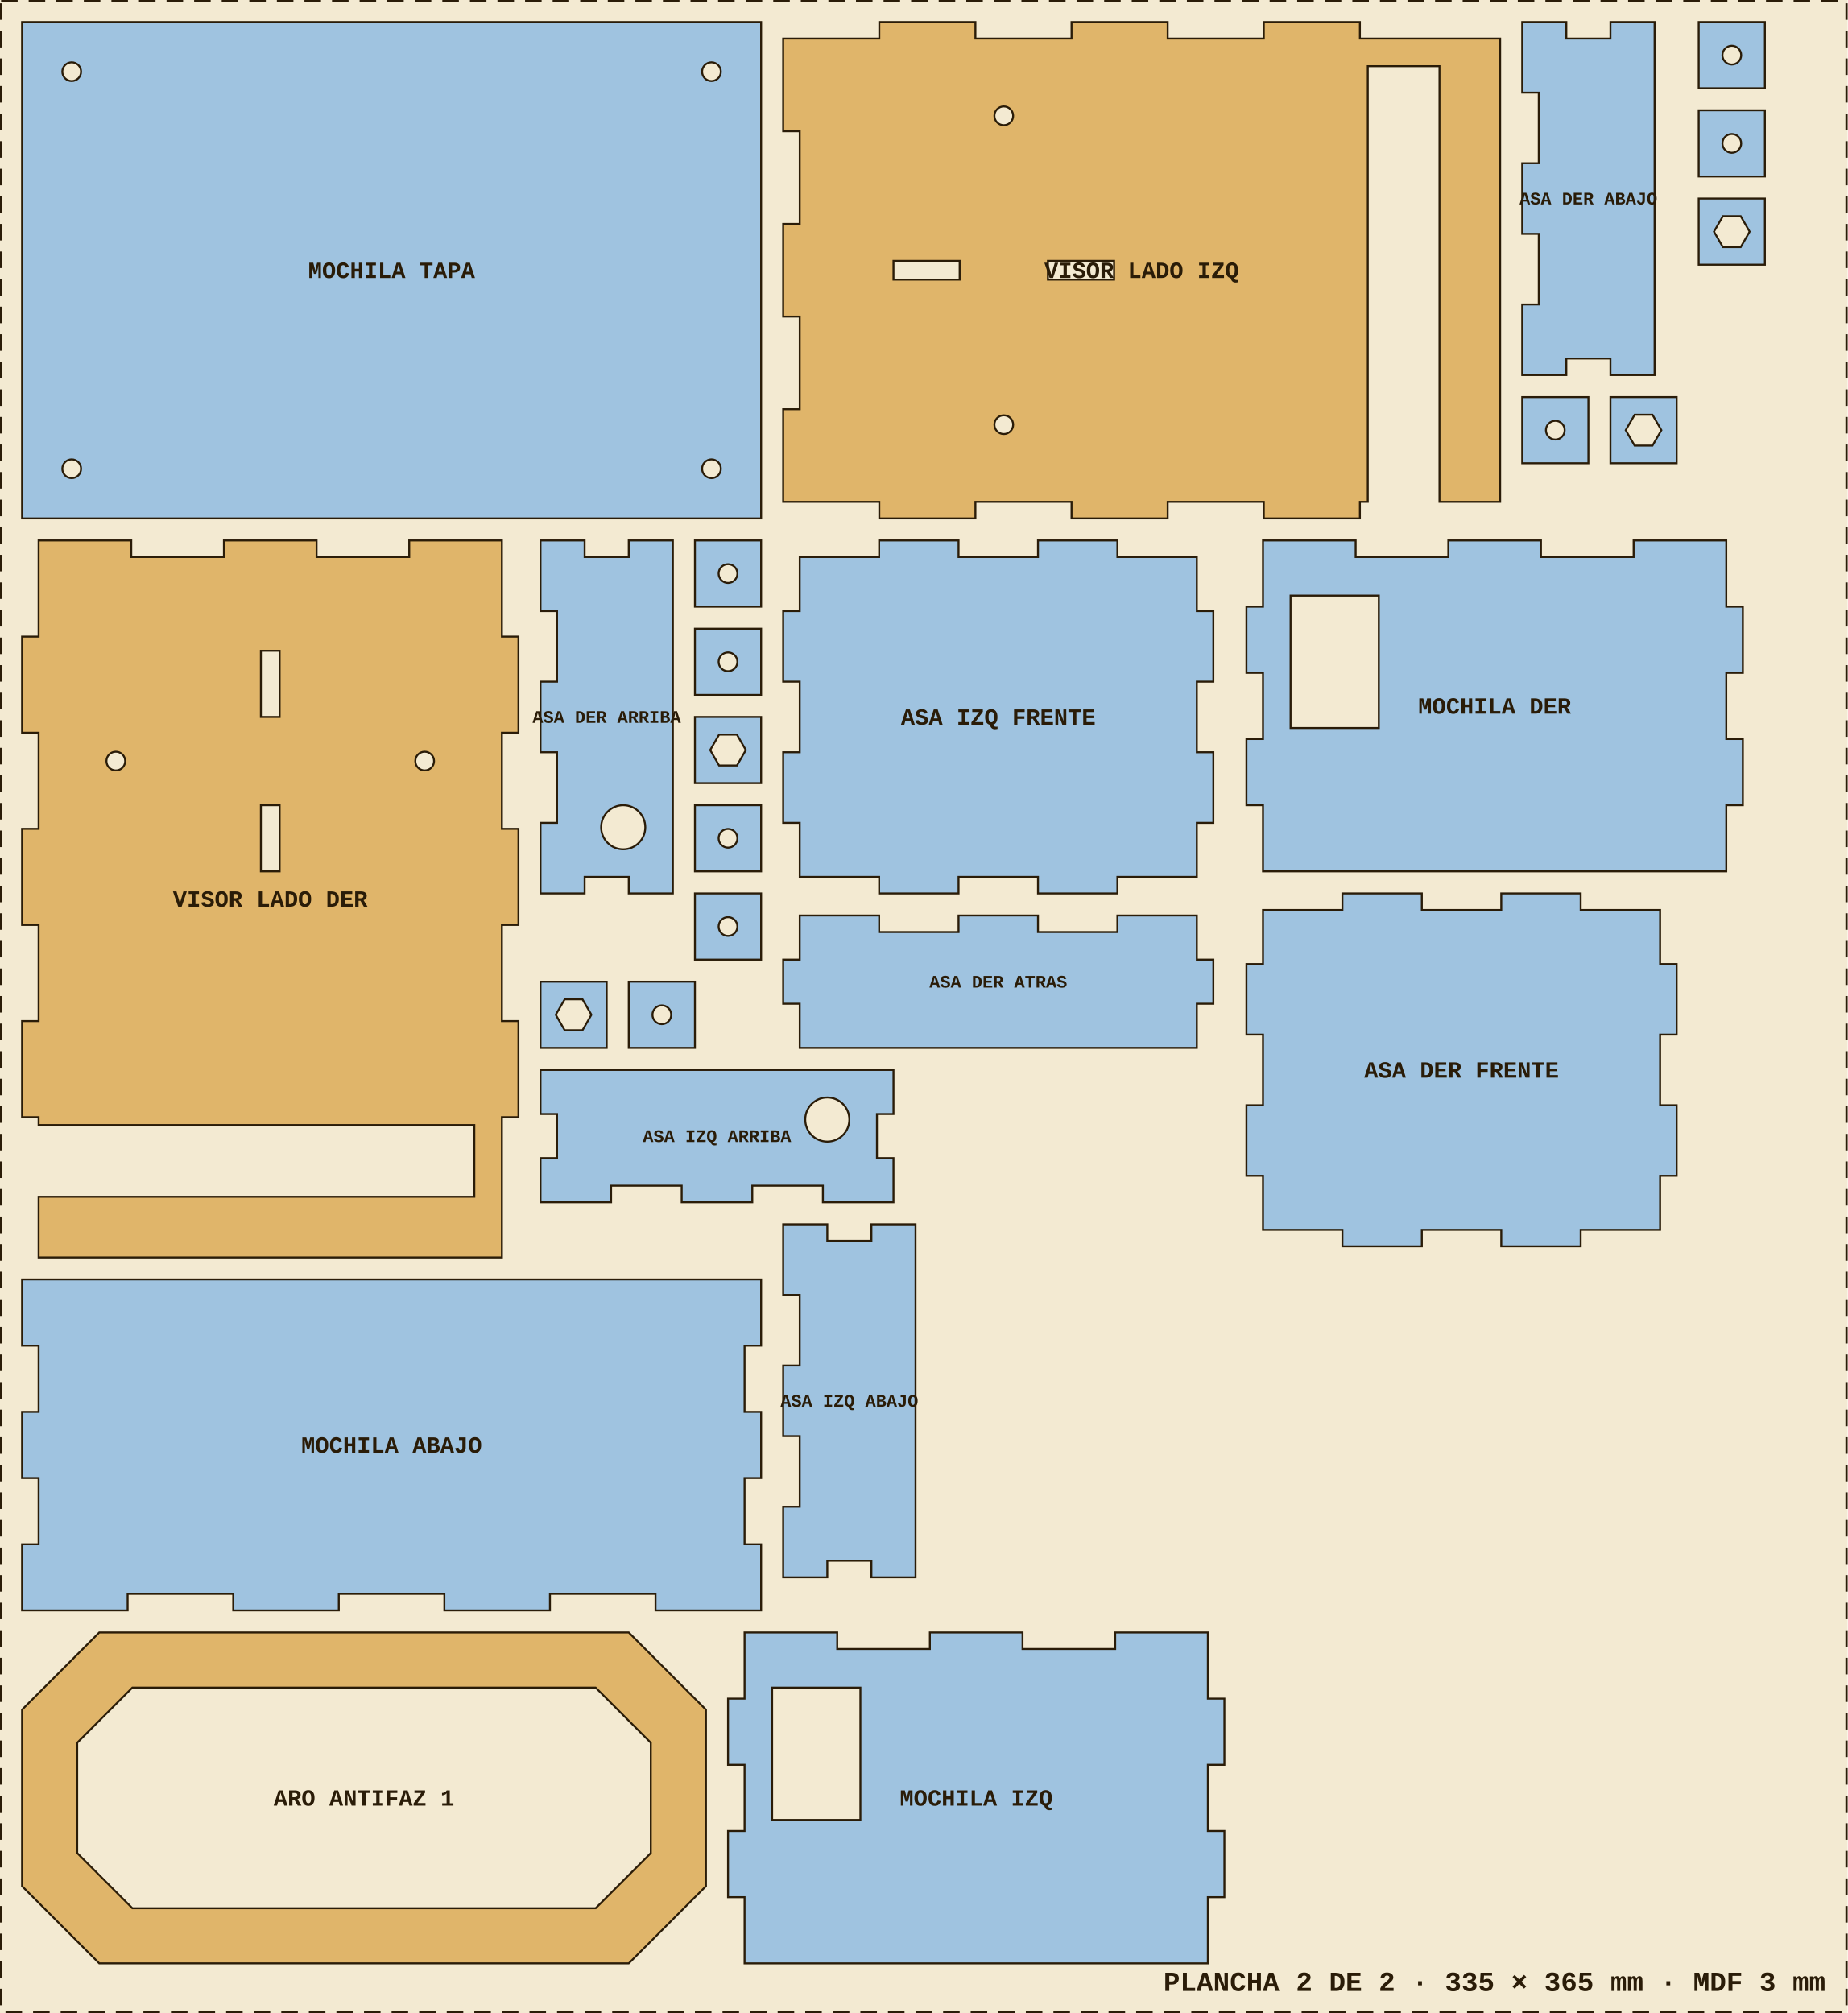
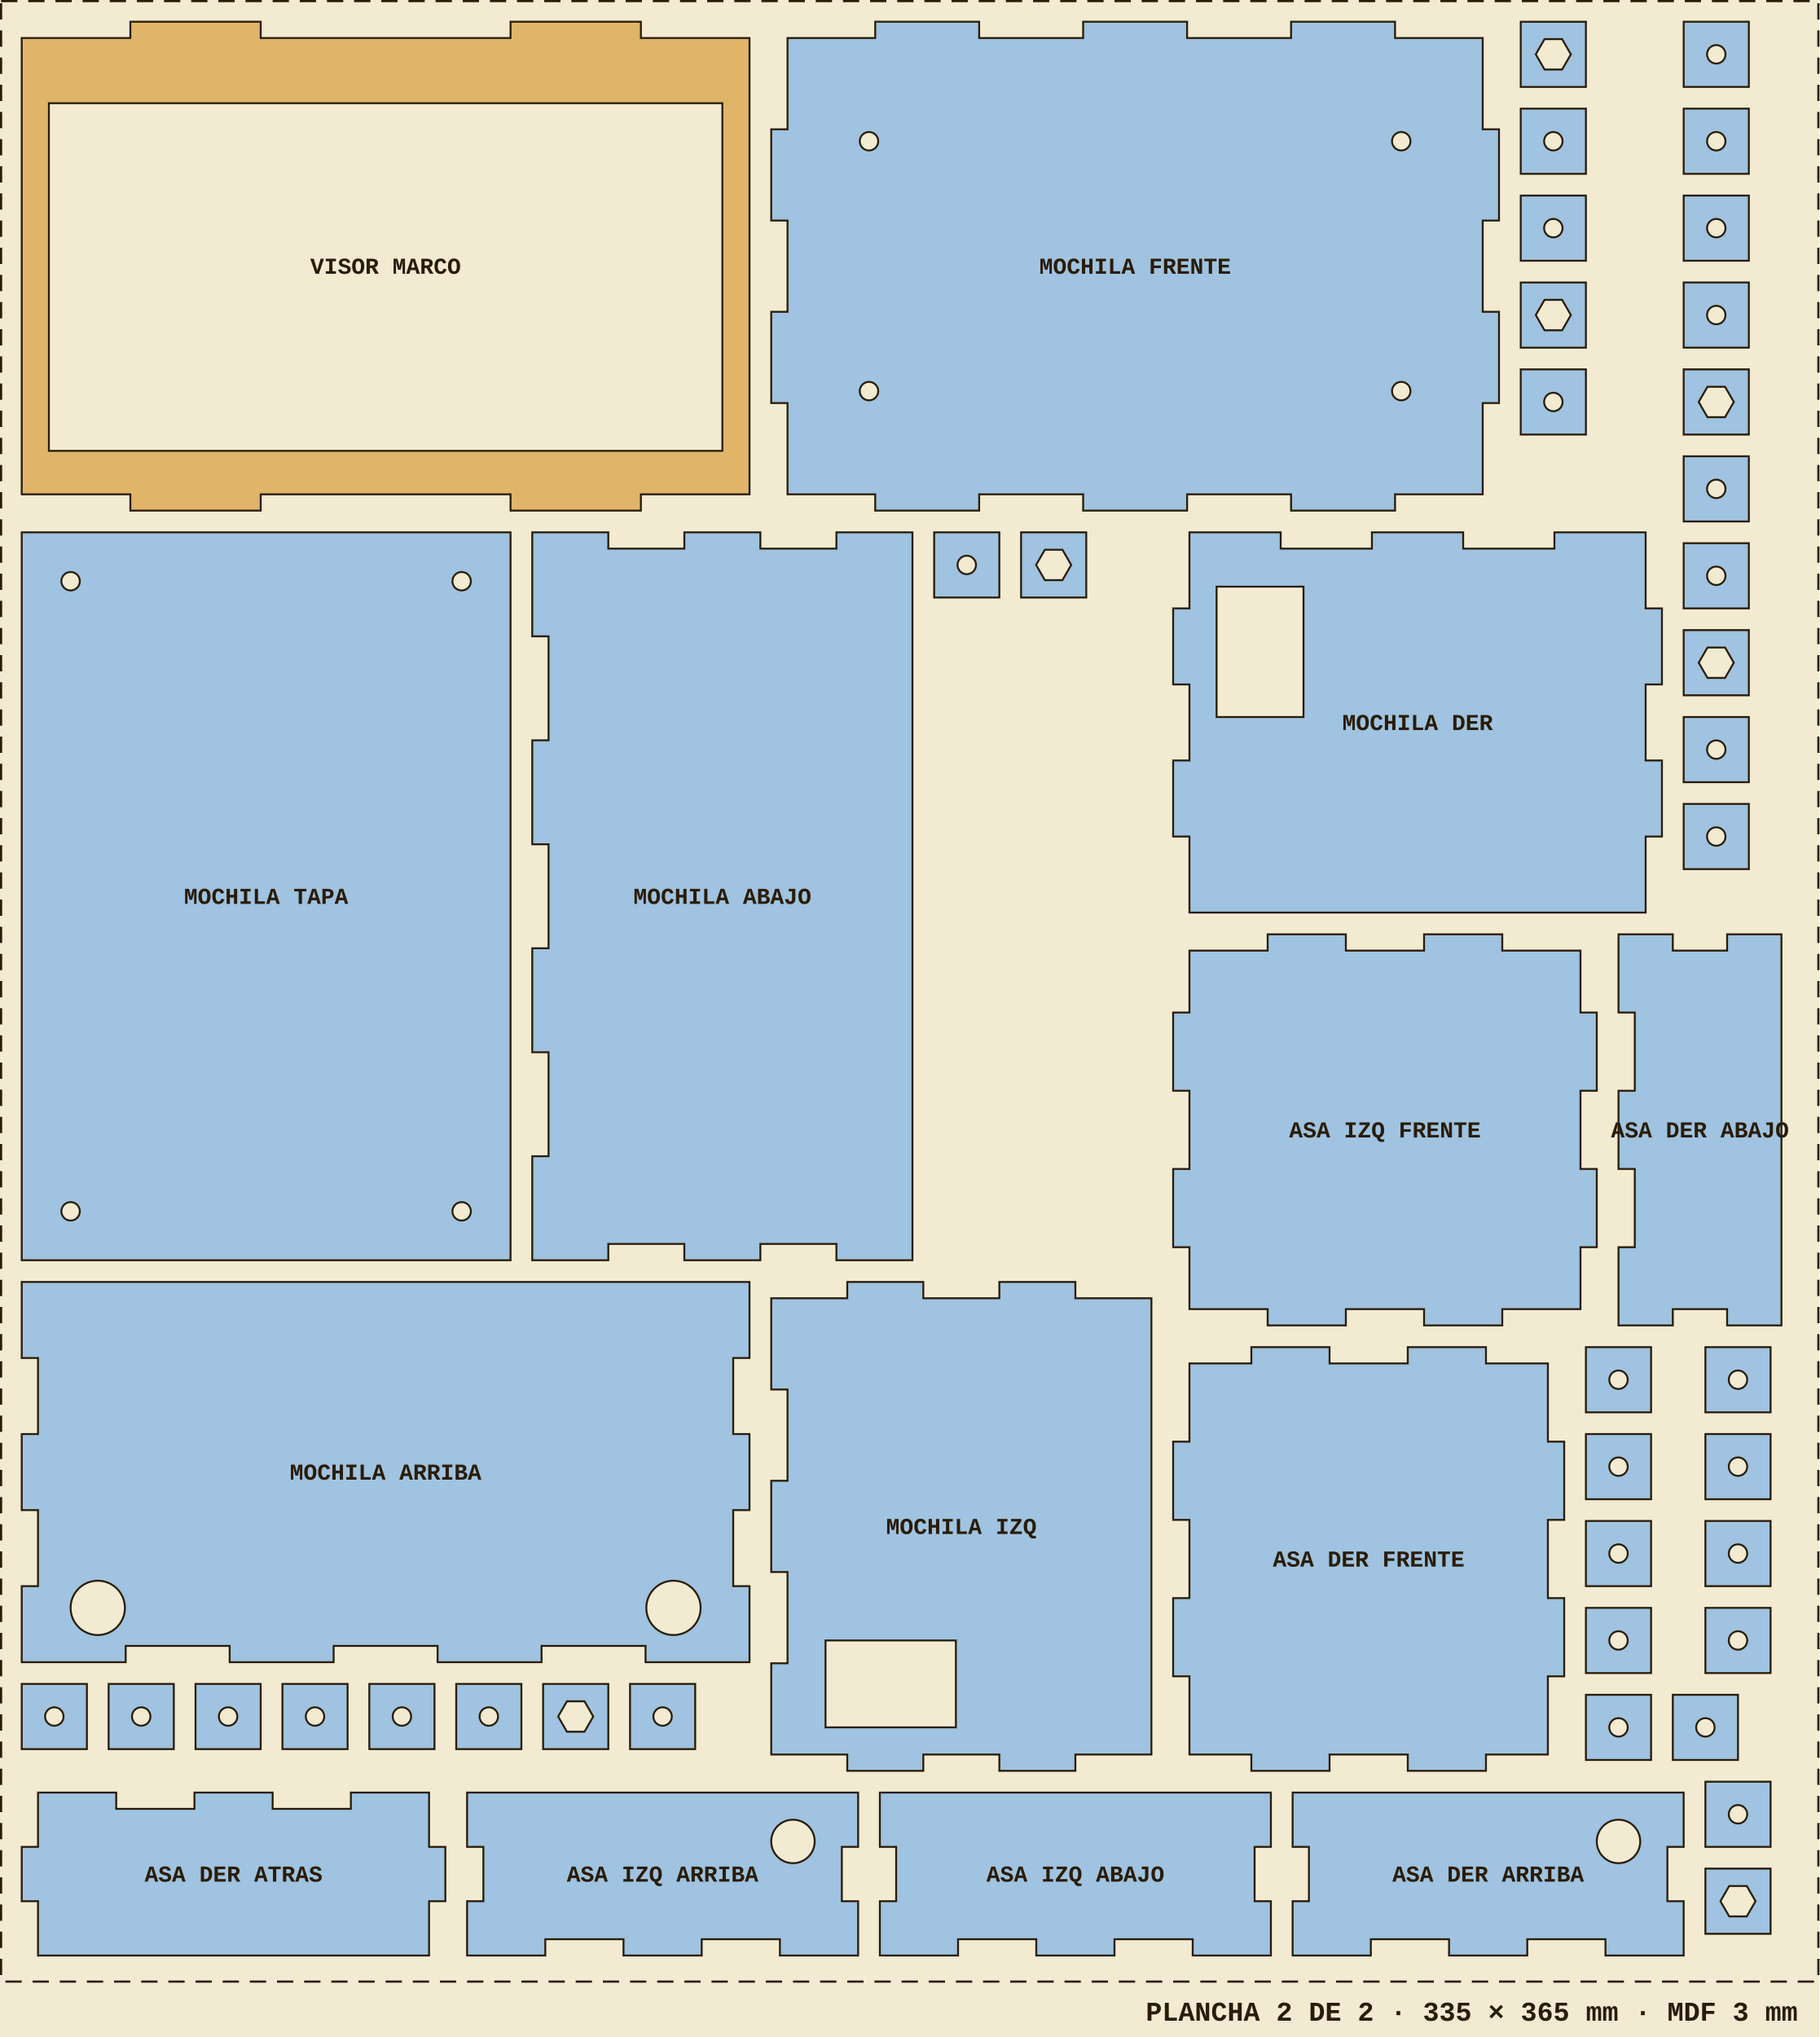
- <svg xmlns="http://www.w3.org/2000/svg" width="335mm" height="365mm" viewBox="0 0 335 365">
+ <svg xmlns="http://www.w3.org/2000/svg" width="335mm" height="375mm" viewBox="0 0 335 375">
  <rect width="100%" height="100%" fill="#f3ead2" />
  <rect x="0.2" y="0.2" width="334.6" height="364.6" fill="none" stroke="#2a1c08" stroke-width="0.4" stroke-dasharray="3 2" />
-   <path d="M4,94 L138,94 L138,4 L4,4 Z" fill="#9fc3e0" fill-rule="evenodd" stroke="#2a1c08" stroke-width="0.35" />
-   <circle cx="13" cy="85" r="1.7" fill="#f3ead2" stroke="#2a1c08" stroke-width="0.35" />
-   <circle cx="129" cy="85" r="1.7" fill="#f3ead2" stroke="#2a1c08" stroke-width="0.35" />
-   <circle cx="13" cy="13" r="1.7" fill="#f3ead2" stroke="#2a1c08" stroke-width="0.35" />
-   <circle cx="129" cy="13" r="1.7" fill="#f3ead2" stroke="#2a1c08" stroke-width="0.35" />
-   <text x="71" y="50.4" font-family="Courier New, monospace" font-size="4.2" font-weight="bold" fill="#2a1c08" text-anchor="middle">MOCHILA TAPA</text>
-   <path d="M145,91 L159.429,91 L159.429,94 L176.857,94 L176.857,91 L194.286,91 L194.286,94 L211.714,94 L211.714,91 L229.143,91 L229.143,94 L246.571,94 L246.571,91 L248,91 L248,12 L261,12 L261,91 L272,91 L272,7 L246.571,7 L246.571,4 L229.143,4 L229.143,7 L211.714,7 L211.714,4 L194.286,4 L194.286,7 L176.857,7 L176.857,4 L159.429,4 L159.429,7 L145,7 L142,7 L142,23.8 L145,23.8 L145,40.6 L142,40.6 L142,57.4 L145,57.4 L145,74.2 L142,74.2 L142,91 Z M162,50.7 L174,50.7 L174,47.3 L162,47.3 Z M190,50.7 L202,50.7 L202,47.3 L190,47.3 Z" fill="#e0b56a" fill-rule="evenodd" stroke="#2a1c08" stroke-width="0.35" />
-   <circle cx="182" cy="77" r="1.7" fill="#f3ead2" stroke="#2a1c08" stroke-width="0.35" />
-   <circle cx="182" cy="21" r="1.7" fill="#f3ead2" stroke="#2a1c08" stroke-width="0.35" />
-   <text x="207" y="50.4" font-family="Courier New, monospace" font-size="4.2" font-weight="bold" fill="#2a1c08" text-anchor="middle">VISOR LADO IZQ</text>
-   <path d="M7,101 L7,115.429 L4,115.429 L4,132.857 L7,132.857 L7,150.286 L4,150.286 L4,167.714 L7,167.714 L7,185.143 L4,185.143 L4,202.571 L7,202.571 L7,204 L86,204 L86,217 L7,217 L7,228 L91,228 L91,202.571 L94,202.571 L94,185.143 L91,185.143 L91,167.714 L94,167.714 L94,150.286 L91,150.286 L91,132.857 L94,132.857 L94,115.429 L91,115.429 L91,101 L91,98 L74.2,98 L74.2,101 L57.4,101 L57.4,98 L40.6,98 L40.6,101 L23.8,101 L23.8,98 L7,98 Z M47.3,118 L47.3,130 L50.7,130 L50.7,118 Z M47.3,146 L47.3,158 L50.7,158 L50.7,146 Z" fill="#e0b56a" fill-rule="evenodd" stroke="#2a1c08" stroke-width="0.35" />
-   <circle cx="21" cy="138" r="1.7" fill="#f3ead2" stroke="#2a1c08" stroke-width="0.35" />
-   <circle cx="77" cy="138" r="1.7" fill="#f3ead2" stroke="#2a1c08" stroke-width="0.35" />
-   <text x="49" y="164.4" font-family="Courier New, monospace" font-size="4.2" font-weight="bold" fill="#2a1c08" text-anchor="middle">VISOR LADO DER</text>
-   <path d="M4,292 L23.143,292 L23.143,289 L42.286,289 L42.286,292 L61.429,292 L61.429,289 L80.571,289 L80.571,292 L99.714,292 L99.714,289 L118.857,289 L118.857,292 L138,292 L138,280 L135,280 L135,268 L138,268 L138,256 L135,256 L135,244 L138,244 L138,232 L4,232 L4,244 L7,244 L7,256 L4,256 L4,268 L7,268 L7,280 L4,280 Z" fill="#9fc3e0" fill-rule="evenodd" stroke="#2a1c08" stroke-width="0.35" />
-   <text x="71" y="263.4" font-family="Courier New, monospace" font-size="4.2" font-weight="bold" fill="#2a1c08" text-anchor="middle">MOCHILA ABAJO</text>
-   <path d="M18,356 L114,356 L128,342 L128,310 L114,296 L18,296 L4,310 L4,342 Z M24,346 L108,346 L118,336 L118,316 L108,306 L24,306 L14,316 L14,336 Z" fill="#e0b56a" fill-rule="evenodd" stroke="#2a1c08" stroke-width="0.35" />
-   <text x="66" y="327.4" font-family="Courier New, monospace" font-size="4.2" font-weight="bold" fill="#2a1c08" text-anchor="middle">ARO ANTIFAZ 1</text>
-   <path d="M135,299 L135,308 L132,308 L132,320 L135,320 L135,332 L132,332 L132,344 L135,344 L135,356 L219,356 L219,344 L222,344 L222,332 L219,332 L219,320 L222,320 L222,308 L219,308 L219,299 L219,296 L202.2,296 L202.2,299 L185.4,299 L185.4,296 L168.6,296 L168.6,299 L151.8,299 L151.8,296 L135,296 Z M140,306 L140,330 L156,330 L156,306 Z" fill="#9fc3e0" fill-rule="evenodd" stroke="#2a1c08" stroke-width="0.35" />
-   <text x="177" y="327.4" font-family="Courier New, monospace" font-size="4.2" font-weight="bold" fill="#2a1c08" text-anchor="middle">MOCHILA IZQ</text>
-   <path d="M229,101 L229,110 L226,110 L226,122 L229,122 L229,134 L226,134 L226,146 L229,146 L229,158 L313,158 L313,146 L316,146 L316,134 L313,134 L313,122 L316,122 L316,110 L313,110 L313,101 L313,98 L296.2,98 L296.2,101 L279.4,101 L279.4,98 L262.6,98 L262.6,101 L245.8,101 L245.8,98 L229,98 Z M234,108 L234,132 L250,132 L250,108 Z" fill="#9fc3e0" fill-rule="evenodd" stroke="#2a1c08" stroke-width="0.35" />
-   <text x="271" y="129.4" font-family="Courier New, monospace" font-size="4.2" font-weight="bold" fill="#2a1c08" text-anchor="middle">MOCHILA DER</text>
-   <path d="M145,101 L145,110.8 L142,110.8 L142,123.6 L145,123.6 L145,136.4 L142,136.4 L142,149.2 L145,149.2 L145,159 L159.4,159 L159.4,162 L173.8,162 L173.8,159 L188.2,159 L188.2,162 L202.6,162 L202.6,159 L217,159 L217,149.2 L220,149.2 L220,136.4 L217,136.4 L217,123.6 L220,123.6 L220,110.8 L217,110.8 L217,101 L202.6,101 L202.6,98 L188.2,98 L188.2,101 L173.8,101 L173.8,98 L159.4,98 L159.4,101 Z" fill="#9fc3e0" fill-rule="evenodd" stroke="#2a1c08" stroke-width="0.35" />
-   <text x="181" y="131.4" font-family="Courier New, monospace" font-size="4.2" font-weight="bold" fill="#2a1c08" text-anchor="middle">ASA IZQ FRENTE</text>
-   <path d="M229,165 L229,174.8 L226,174.8 L226,187.6 L229,187.6 L229,200.4 L226,200.4 L226,213.2 L229,213.2 L229,223 L243.4,223 L243.4,226 L257.8,226 L257.8,223 L272.2,223 L272.2,226 L286.6,226 L286.6,223 L301,223 L301,213.2 L304,213.2 L304,200.4 L301,200.4 L301,187.6 L304,187.6 L304,174.8 L301,174.8 L301,165 L286.6,165 L286.6,162 L272.2,162 L272.2,165 L257.8,165 L257.8,162 L243.4,162 L243.4,165 Z" fill="#9fc3e0" fill-rule="evenodd" stroke="#2a1c08" stroke-width="0.35" />
-   <text x="265" y="195.4" font-family="Courier New, monospace" font-size="4.2" font-weight="bold" fill="#2a1c08" text-anchor="middle">ASA DER FRENTE</text>
-   <path d="M145,169 L145,174 L142,174 L142,182 L145,182 L145,190 L217,190 L217,182 L220,182 L220,174 L217,174 L217,169 L217,166 L202.6,166 L202.6,169 L188.2,169 L188.2,166 L173.8,166 L173.8,169 L159.4,169 L159.4,166 L145,166 Z" fill="#9fc3e0" fill-rule="evenodd" stroke="#2a1c08" stroke-width="0.35" />
-   <text x="181" y="179.067" font-family="Courier New, monospace" font-size="3.2" font-weight="bold" fill="#2a1c08" text-anchor="middle">ASA DER ATRAS</text>
-   <path d="M98,218 L110.8,218 L110.8,215 L123.6,215 L123.6,218 L136.4,218 L136.4,215 L149.2,215 L149.2,218 L162,218 L162,210 L159,210 L159,202 L162,202 L162,194 L98,194 L98,202 L101,202 L101,210 L98,210 Z" fill="#9fc3e0" fill-rule="evenodd" stroke="#2a1c08" stroke-width="0.35" />
-   <circle cx="150" cy="203" r="4" fill="#f3ead2" stroke="#2a1c08" stroke-width="0.35" />
-   <text x="130" y="207.067" font-family="Courier New, monospace" font-size="3.2" font-weight="bold" fill="#2a1c08" text-anchor="middle">ASA IZQ ARRIBA</text>
-   <path d="M142,222 L142,234.8 L145,234.8 L145,247.6 L142,247.6 L142,260.4 L145,260.4 L145,273.2 L142,273.2 L142,286 L150,286 L150,283 L158,283 L158,286 L166,286 L166,222 L158,222 L158,225 L150,225 L150,222 Z" fill="#9fc3e0" fill-rule="evenodd" stroke="#2a1c08" stroke-width="0.35" />
-   <text x="154" y="255.067" font-family="Courier New, monospace" font-size="3.2" font-weight="bold" fill="#2a1c08" text-anchor="middle">ASA IZQ ABAJO</text>
-   <path d="M98,98 L98,110.8 L101,110.8 L101,123.6 L98,123.6 L98,136.4 L101,136.4 L101,149.2 L98,149.2 L98,162 L106,162 L106,159 L114,159 L114,162 L122,162 L122,98 L114,98 L114,101 L106,101 L106,98 Z" fill="#9fc3e0" fill-rule="evenodd" stroke="#2a1c08" stroke-width="0.35" />
-   <circle cx="113" cy="150" r="4" fill="#f3ead2" stroke="#2a1c08" stroke-width="0.35" />
-   <text x="110" y="131.067" font-family="Courier New, monospace" font-size="3.2" font-weight="bold" fill="#2a1c08" text-anchor="middle">ASA DER ARRIBA</text>
-   <path d="M276,4 L276,16.8 L279,16.8 L279,29.6 L276,29.6 L276,42.4 L279,42.4 L279,55.2 L276,55.2 L276,68 L284,68 L284,65 L292,65 L292,68 L300,68 L300,4 L292,4 L292,7 L284,7 L284,4 Z" fill="#9fc3e0" fill-rule="evenodd" stroke="#2a1c08" stroke-width="0.35" />
-   <text x="288" y="37.067" font-family="Courier New, monospace" font-size="3.2" font-weight="bold" fill="#2a1c08" text-anchor="middle">ASA DER ABAJO</text>
-   <path d="M126,110 L138,110 L138,98 L126,98 Z" fill="#9fc3e0" fill-rule="evenodd" stroke="#2a1c08" stroke-width="0.35" />
-   <circle cx="132" cy="104" r="1.7" fill="#f3ead2" stroke="#2a1c08" stroke-width="0.35" />
-   <path d="M126,126 L138,126 L138,114 L126,114 Z" fill="#9fc3e0" fill-rule="evenodd" stroke="#2a1c08" stroke-width="0.35" />
-   <circle cx="132" cy="120" r="1.7" fill="#f3ead2" stroke="#2a1c08" stroke-width="0.35" />
-   <path d="M126,142 L138,142 L138,130 L126,130 Z M135.233,136 L133.617,133.2 L130.383,133.2 L128.767,136 L130.383,138.8 L133.617,138.8 Z" fill="#9fc3e0" fill-rule="evenodd" stroke="#2a1c08" stroke-width="0.35" />
-   <path d="M126,158 L138,158 L138,146 L126,146 Z" fill="#9fc3e0" fill-rule="evenodd" stroke="#2a1c08" stroke-width="0.35" />
-   <circle cx="132" cy="152" r="1.7" fill="#f3ead2" stroke="#2a1c08" stroke-width="0.35" />
-   <path d="M126,174 L138,174 L138,162 L126,162 Z" fill="#9fc3e0" fill-rule="evenodd" stroke="#2a1c08" stroke-width="0.35" />
-   <circle cx="132" cy="168" r="1.7" fill="#f3ead2" stroke="#2a1c08" stroke-width="0.35" />
-   <path d="M98,190 L110,190 L110,178 L98,178 Z M107.233,184 L105.617,181.2 L102.383,181.2 L100.767,184 L102.383,186.8 L105.617,186.8 Z" fill="#9fc3e0" fill-rule="evenodd" stroke="#2a1c08" stroke-width="0.35" />
-   <path d="M114,190 L126,190 L126,178 L114,178 Z" fill="#9fc3e0" fill-rule="evenodd" stroke="#2a1c08" stroke-width="0.35" />
-   <circle cx="120" cy="184" r="1.7" fill="#f3ead2" stroke="#2a1c08" stroke-width="0.35" />
-   <path d="M276,84 L288,84 L288,72 L276,72 Z" fill="#9fc3e0" fill-rule="evenodd" stroke="#2a1c08" stroke-width="0.35" />
-   <circle cx="282" cy="78" r="1.7" fill="#f3ead2" stroke="#2a1c08" stroke-width="0.35" />
-   <path d="M292,84 L304,84 L304,72 L292,72 Z M301.233,78 L299.617,75.2 L296.383,75.2 L294.767,78 L296.383,80.8 L299.617,80.8 Z" fill="#9fc3e0" fill-rule="evenodd" stroke="#2a1c08" stroke-width="0.35" />
-   <path d="M308,16 L320,16 L320,4 L308,4 Z" fill="#9fc3e0" fill-rule="evenodd" stroke="#2a1c08" stroke-width="0.35" />
-   <circle cx="314" cy="10" r="1.7" fill="#f3ead2" stroke="#2a1c08" stroke-width="0.35" />
-   <path d="M308,32 L320,32 L320,20 L308,20 Z" fill="#9fc3e0" fill-rule="evenodd" stroke="#2a1c08" stroke-width="0.35" />
-   <circle cx="314" cy="26" r="1.7" fill="#f3ead2" stroke="#2a1c08" stroke-width="0.35" />
-   <path d="M308,48 L320,48 L320,36 L308,36 Z M317.233,42 L315.617,39.2 L312.383,39.2 L310.767,42 L312.383,44.8 L315.617,44.8 Z" fill="#9fc3e0" fill-rule="evenodd" stroke="#2a1c08" stroke-width="0.35" />
-   <text x="331" y="361" font-family="Courier New, monospace" font-size="5" font-weight="bold" fill="#2a1c08" text-anchor="end">PLANCHA 2 DE 2 · 335 × 365 mm · MDF 3 mm</text>
+   <path d="M4,91 L24,91 L24,94 L48,94 L48,91 L94,91 L94,94 L118,94 L118,91 L138,91 L138,7 L118,7 L118,4 L94,4 L94,7 L48,7 L48,4 L24,4 L24,7 L4,7 Z M9,83 L133,83 L133,19 L9,19 Z" fill="#e0b56a" fill-rule="evenodd" stroke="#2a1c08" stroke-width="0.35" />
+   <text x="71" y="50.4" font-family="Courier New, monospace" font-size="4.2" font-weight="bold" fill="#2a1c08" text-anchor="middle">VISOR MARCO</text>
+   <path d="M145,91 L161.143,91 L161.143,94 L180.286,94 L180.286,91 L199.429,91 L199.429,94 L218.571,94 L218.571,91 L237.714,91 L237.714,94 L256.857,94 L256.857,91 L273,91 L273,74.2 L276,74.2 L276,57.4 L273,57.4 L273,40.6 L276,40.6 L276,23.8 L273,23.8 L273,7 L256.857,7 L256.857,4 L237.714,4 L237.714,7 L218.571,7 L218.571,4 L199.429,4 L199.429,7 L180.286,7 L180.286,4 L161.143,4 L161.143,7 L145,7 L145,23.8 L142,23.8 L142,40.6 L145,40.6 L145,57.4 L142,57.4 L142,74.2 L145,74.2 Z" fill="#9fc3e0" fill-rule="evenodd" stroke="#2a1c08" stroke-width="0.35" />
+   <circle cx="160" cy="72" r="1.7" fill="#f3ead2" stroke="#2a1c08" stroke-width="0.35" />
+   <circle cx="160" cy="26" r="1.7" fill="#f3ead2" stroke="#2a1c08" stroke-width="0.35" />
+   <circle cx="258" cy="72" r="1.7" fill="#f3ead2" stroke="#2a1c08" stroke-width="0.35" />
+   <circle cx="258" cy="26" r="1.7" fill="#f3ead2" stroke="#2a1c08" stroke-width="0.35" />
+   <text x="209" y="50.4" font-family="Courier New, monospace" font-size="4.2" font-weight="bold" fill="#2a1c08" text-anchor="middle">MOCHILA FRENTE</text>
+   <path d="M4,98 L4,232 L94,232 L94,98 Z" fill="#9fc3e0" fill-rule="evenodd" stroke="#2a1c08" stroke-width="0.35" />
+   <circle cx="13" cy="107" r="1.7" fill="#f3ead2" stroke="#2a1c08" stroke-width="0.35" />
+   <circle cx="13" cy="223" r="1.7" fill="#f3ead2" stroke="#2a1c08" stroke-width="0.35" />
+   <circle cx="85" cy="107" r="1.7" fill="#f3ead2" stroke="#2a1c08" stroke-width="0.35" />
+   <circle cx="85" cy="223" r="1.7" fill="#f3ead2" stroke="#2a1c08" stroke-width="0.35" />
+   <text x="49" y="166.4" font-family="Courier New, monospace" font-size="4.2" font-weight="bold" fill="#2a1c08" text-anchor="middle">MOCHILA TAPA</text>
+   <path d="M4,306 L23.143,306 L23.143,303 L42.286,303 L42.286,306 L61.429,306 L61.429,303 L80.571,303 L80.571,306 L99.714,306 L99.714,303 L118.857,303 L118.857,306 L138,306 L138,292 L135,292 L135,278 L138,278 L138,264 L135,264 L135,250 L138,250 L138,236 L4,236 L4,250 L7,250 L7,264 L4,264 L4,278 L7,278 L7,292 L4,292 Z" fill="#9fc3e0" fill-rule="evenodd" stroke="#2a1c08" stroke-width="0.35" />
+   <circle cx="18" cy="296" r="5" fill="#f3ead2" stroke="#2a1c08" stroke-width="0.35" />
+   <circle cx="124" cy="296" r="5" fill="#f3ead2" stroke="#2a1c08" stroke-width="0.35" />
+   <text x="71" y="272.4" font-family="Courier New, monospace" font-size="4.2" font-weight="bold" fill="#2a1c08" text-anchor="middle">MOCHILA ARRIBA</text>
+   <path d="M98,98 L98,117.143 L101,117.143 L101,136.286 L98,136.286 L98,155.429 L101,155.429 L101,174.571 L98,174.571 L98,193.714 L101,193.714 L101,212.857 L98,212.857 L98,232 L112,232 L112,229 L126,229 L126,232 L140,232 L140,229 L154,229 L154,232 L168,232 L168,98 L154,98 L154,101 L140,101 L140,98 L126,98 L126,101 L112,101 L112,98 Z" fill="#9fc3e0" fill-rule="evenodd" stroke="#2a1c08" stroke-width="0.35" />
+   <text x="133" y="166.4" font-family="Courier New, monospace" font-size="4.2" font-weight="bold" fill="#2a1c08" text-anchor="middle">MOCHILA ABAJO</text>
+   <path d="M145,323 L156,323 L156,326 L170,326 L170,323 L184,323 L184,326 L198,326 L198,323 L212,323 L212,239 L198,239 L198,236 L184,236 L184,239 L170,239 L170,236 L156,236 L156,239 L145,239 L142,239 L142,255.8 L145,255.8 L145,272.6 L142,272.6 L142,289.4 L145,289.4 L145,306.2 L142,306.2 L142,323 Z M152,318 L176,318 L176,302 L152,302 Z" fill="#9fc3e0" fill-rule="evenodd" stroke="#2a1c08" stroke-width="0.35" />
+   <text x="177" y="282.4" font-family="Courier New, monospace" font-size="4.2" font-weight="bold" fill="#2a1c08" text-anchor="middle">MOCHILA IZQ</text>
+   <path d="M219,101 L219,112 L216,112 L216,126 L219,126 L219,140 L216,140 L216,154 L219,154 L219,168 L303,168 L303,154 L306,154 L306,140 L303,140 L303,126 L306,126 L306,112 L303,112 L303,101 L303,98 L286.2,98 L286.2,101 L269.4,101 L269.4,98 L252.6,98 L252.6,101 L235.8,101 L235.8,98 L219,98 Z M224,108 L224,132 L240,132 L240,108 Z" fill="#9fc3e0" fill-rule="evenodd" stroke="#2a1c08" stroke-width="0.35" />
+   <text x="261" y="134.4" font-family="Courier New, monospace" font-size="4.2" font-weight="bold" fill="#2a1c08" text-anchor="middle">MOCHILA DER</text>
+   <path d="M219,175 L219,186.4 L216,186.4 L216,200.8 L219,200.8 L219,215.2 L216,215.2 L216,229.6 L219,229.6 L219,241 L233.4,241 L233.4,244 L247.8,244 L247.8,241 L262.2,241 L262.2,244 L276.6,244 L276.6,241 L291,241 L291,229.6 L294,229.6 L294,215.2 L291,215.2 L291,200.8 L294,200.8 L294,186.4 L291,186.4 L291,175 L276.6,175 L276.6,172 L262.2,172 L262.2,175 L247.8,175 L247.8,172 L233.4,172 L233.4,175 Z" fill="#9fc3e0" fill-rule="evenodd" stroke="#2a1c08" stroke-width="0.35" />
+   <text x="255" y="209.4" font-family="Courier New, monospace" font-size="4.2" font-weight="bold" fill="#2a1c08" text-anchor="middle">ASA IZQ FRENTE</text>
+   <path d="M219,323 L230.4,323 L230.4,326 L244.8,326 L244.8,323 L259.2,323 L259.2,326 L273.6,326 L273.6,323 L285,323 L285,308.6 L288,308.6 L288,294.2 L285,294.2 L285,279.8 L288,279.8 L288,265.4 L285,265.4 L285,251 L273.6,251 L273.6,248 L259.2,248 L259.2,251 L244.8,251 L244.8,248 L230.4,248 L230.4,251 L219,251 L219,265.4 L216,265.4 L216,279.8 L219,279.8 L219,294.2 L216,294.2 L216,308.6 L219,308.6 Z" fill="#9fc3e0" fill-rule="evenodd" stroke="#2a1c08" stroke-width="0.35" />
+   <text x="252" y="288.4" font-family="Courier New, monospace" font-size="4.2" font-weight="bold" fill="#2a1c08" text-anchor="middle">ASA DER FRENTE</text>
+   <path d="M7,333 L7,340 L4,340 L4,350 L7,350 L7,360 L79,360 L79,350 L82,350 L82,340 L79,340 L79,333 L79,330 L64.6,330 L64.6,333 L50.2,333 L50.2,330 L35.8,330 L35.8,333 L21.4,333 L21.4,330 L7,330 Z" fill="#9fc3e0" fill-rule="evenodd" stroke="#2a1c08" stroke-width="0.35" />
+   <text x="43" y="346.4" font-family="Courier New, monospace" font-size="4.2" font-weight="bold" fill="#2a1c08" text-anchor="middle">ASA DER ATRAS</text>
+   <path d="M86,360 L100.4,360 L100.4,357 L114.8,357 L114.8,360 L129.2,360 L129.2,357 L143.6,357 L143.6,360 L158,360 L158,350 L155,350 L155,340 L158,340 L158,330 L86,330 L86,340 L89,340 L89,350 L86,350 Z" fill="#9fc3e0" fill-rule="evenodd" stroke="#2a1c08" stroke-width="0.35" />
+   <circle cx="146" cy="339" r="4" fill="#f3ead2" stroke="#2a1c08" stroke-width="0.35" />
+   <text x="122" y="346.4" font-family="Courier New, monospace" font-size="4.2" font-weight="bold" fill="#2a1c08" text-anchor="middle">ASA IZQ ARRIBA</text>
+   <path d="M162,360 L176.4,360 L176.4,357 L190.8,357 L190.8,360 L205.2,360 L205.2,357 L219.6,357 L219.6,360 L234,360 L234,350 L231,350 L231,340 L234,340 L234,330 L162,330 L162,340 L165,340 L165,350 L162,350 Z" fill="#9fc3e0" fill-rule="evenodd" stroke="#2a1c08" stroke-width="0.35" />
+   <text x="198" y="346.4" font-family="Courier New, monospace" font-size="4.2" font-weight="bold" fill="#2a1c08" text-anchor="middle">ASA IZQ ABAJO</text>
+   <path d="M238,360 L252.4,360 L252.4,357 L266.8,357 L266.8,360 L281.2,360 L281.2,357 L295.6,357 L295.6,360 L310,360 L310,350 L307,350 L307,340 L310,340 L310,330 L238,330 L238,340 L241,340 L241,350 L238,350 Z" fill="#9fc3e0" fill-rule="evenodd" stroke="#2a1c08" stroke-width="0.35" />
+   <circle cx="298" cy="339" r="4" fill="#f3ead2" stroke="#2a1c08" stroke-width="0.35" />
+   <text x="274" y="346.4" font-family="Courier New, monospace" font-size="4.2" font-weight="bold" fill="#2a1c08" text-anchor="middle">ASA DER ARRIBA</text>
+   <path d="M298,172 L298,186.4 L301,186.4 L301,200.8 L298,200.8 L298,215.2 L301,215.2 L301,229.6 L298,229.6 L298,244 L308,244 L308,241 L318,241 L318,244 L328,244 L328,172 L318,172 L318,175 L308,175 L308,172 Z" fill="#9fc3e0" fill-rule="evenodd" stroke="#2a1c08" stroke-width="0.35" />
+   <text x="313" y="209.4" font-family="Courier New, monospace" font-size="4.2" font-weight="bold" fill="#2a1c08" text-anchor="middle">ASA DER ABAJO</text>
+   <path d="M4,322 L16,322 L16,310 L4,310 Z" fill="#9fc3e0" fill-rule="evenodd" stroke="#2a1c08" stroke-width="0.35" />
+   <circle cx="10" cy="316" r="1.7" fill="#f3ead2" stroke="#2a1c08" stroke-width="0.35" />
+   <path d="M20,322 L32,322 L32,310 L20,310 Z" fill="#9fc3e0" fill-rule="evenodd" stroke="#2a1c08" stroke-width="0.35" />
+   <circle cx="26" cy="316" r="1.7" fill="#f3ead2" stroke="#2a1c08" stroke-width="0.35" />
+   <path d="M36,322 L48,322 L48,310 L36,310 Z" fill="#9fc3e0" fill-rule="evenodd" stroke="#2a1c08" stroke-width="0.35" />
+   <circle cx="42" cy="316" r="1.7" fill="#f3ead2" stroke="#2a1c08" stroke-width="0.35" />
+   <path d="M52,322 L64,322 L64,310 L52,310 Z" fill="#9fc3e0" fill-rule="evenodd" stroke="#2a1c08" stroke-width="0.35" />
+   <circle cx="58" cy="316" r="1.7" fill="#f3ead2" stroke="#2a1c08" stroke-width="0.35" />
+   <path d="M68,322 L80,322 L80,310 L68,310 Z" fill="#9fc3e0" fill-rule="evenodd" stroke="#2a1c08" stroke-width="0.35" />
+   <circle cx="74" cy="316" r="1.7" fill="#f3ead2" stroke="#2a1c08" stroke-width="0.35" />
+   <path d="M84,322 L96,322 L96,310 L84,310 Z" fill="#9fc3e0" fill-rule="evenodd" stroke="#2a1c08" stroke-width="0.35" />
+   <circle cx="90" cy="316" r="1.7" fill="#f3ead2" stroke="#2a1c08" stroke-width="0.35" />
+   <path d="M100,322 L112,322 L112,310 L100,310 Z M109.233,316 L107.617,313.2 L104.383,313.2 L102.767,316 L104.383,318.8 L107.617,318.8 Z" fill="#9fc3e0" fill-rule="evenodd" stroke="#2a1c08" stroke-width="0.35" />
+   <path d="M116,322 L128,322 L128,310 L116,310 Z" fill="#9fc3e0" fill-rule="evenodd" stroke="#2a1c08" stroke-width="0.35" />
+   <circle cx="122" cy="316" r="1.7" fill="#f3ead2" stroke="#2a1c08" stroke-width="0.35" />
+   <path d="M314,260 L326,260 L326,248 L314,248 Z" fill="#9fc3e0" fill-rule="evenodd" stroke="#2a1c08" stroke-width="0.35" />
+   <circle cx="320" cy="254" r="1.7" fill="#f3ead2" stroke="#2a1c08" stroke-width="0.35" />
+   <path d="M314,276 L326,276 L326,264 L314,264 Z" fill="#9fc3e0" fill-rule="evenodd" stroke="#2a1c08" stroke-width="0.35" />
+   <circle cx="320" cy="270" r="1.7" fill="#f3ead2" stroke="#2a1c08" stroke-width="0.35" />
+   <path d="M314,292 L326,292 L326,280 L314,280 Z" fill="#9fc3e0" fill-rule="evenodd" stroke="#2a1c08" stroke-width="0.35" />
+   <circle cx="320" cy="286" r="1.7" fill="#f3ead2" stroke="#2a1c08" stroke-width="0.35" />
+   <path d="M314,308 L326,308 L326,296 L314,296 Z" fill="#9fc3e0" fill-rule="evenodd" stroke="#2a1c08" stroke-width="0.35" />
+   <circle cx="320" cy="302" r="1.7" fill="#f3ead2" stroke="#2a1c08" stroke-width="0.35" />
+   <path d="M292,324 L304,324 L304,312 L292,312 Z" fill="#9fc3e0" fill-rule="evenodd" stroke="#2a1c08" stroke-width="0.35" />
+   <circle cx="298" cy="318" r="1.7" fill="#f3ead2" stroke="#2a1c08" stroke-width="0.35" />
+   <path d="M308,324 L320,324 L320,312 L308,312 Z" fill="#9fc3e0" fill-rule="evenodd" stroke="#2a1c08" stroke-width="0.35" />
+   <circle cx="314" cy="318" r="1.7" fill="#f3ead2" stroke="#2a1c08" stroke-width="0.35" />
+   <path d="M314,340 L326,340 L326,328 L314,328 Z" fill="#9fc3e0" fill-rule="evenodd" stroke="#2a1c08" stroke-width="0.35" />
+   <circle cx="320" cy="334" r="1.7" fill="#f3ead2" stroke="#2a1c08" stroke-width="0.35" />
+   <path d="M314,356 L326,356 L326,344 L314,344 Z M323.233,350 L321.617,347.2 L318.383,347.2 L316.767,350 L318.383,352.8 L321.617,352.8 Z" fill="#9fc3e0" fill-rule="evenodd" stroke="#2a1c08" stroke-width="0.35" />
+   <path d="M292,260 L304,260 L304,248 L292,248 Z" fill="#9fc3e0" fill-rule="evenodd" stroke="#2a1c08" stroke-width="0.35" />
+   <circle cx="298" cy="254" r="1.7" fill="#f3ead2" stroke="#2a1c08" stroke-width="0.35" />
+   <path d="M292,276 L304,276 L304,264 L292,264 Z" fill="#9fc3e0" fill-rule="evenodd" stroke="#2a1c08" stroke-width="0.35" />
+   <circle cx="298" cy="270" r="1.7" fill="#f3ead2" stroke="#2a1c08" stroke-width="0.35" />
+   <path d="M292,292 L304,292 L304,280 L292,280 Z" fill="#9fc3e0" fill-rule="evenodd" stroke="#2a1c08" stroke-width="0.35" />
+   <circle cx="298" cy="286" r="1.7" fill="#f3ead2" stroke="#2a1c08" stroke-width="0.35" />
+   <path d="M292,308 L304,308 L304,296 L292,296 Z" fill="#9fc3e0" fill-rule="evenodd" stroke="#2a1c08" stroke-width="0.35" />
+   <circle cx="298" cy="302" r="1.7" fill="#f3ead2" stroke="#2a1c08" stroke-width="0.35" />
+   <path d="M310,16 L322,16 L322,4 L310,4 Z" fill="#9fc3e0" fill-rule="evenodd" stroke="#2a1c08" stroke-width="0.35" />
+   <circle cx="316" cy="10" r="1.7" fill="#f3ead2" stroke="#2a1c08" stroke-width="0.35" />
+   <path d="M310,32 L322,32 L322,20 L310,20 Z" fill="#9fc3e0" fill-rule="evenodd" stroke="#2a1c08" stroke-width="0.35" />
+   <circle cx="316" cy="26" r="1.7" fill="#f3ead2" stroke="#2a1c08" stroke-width="0.35" />
+   <path d="M310,48 L322,48 L322,36 L310,36 Z" fill="#9fc3e0" fill-rule="evenodd" stroke="#2a1c08" stroke-width="0.35" />
+   <circle cx="316" cy="42" r="1.7" fill="#f3ead2" stroke="#2a1c08" stroke-width="0.35" />
+   <path d="M310,64 L322,64 L322,52 L310,52 Z" fill="#9fc3e0" fill-rule="evenodd" stroke="#2a1c08" stroke-width="0.35" />
+   <circle cx="316" cy="58" r="1.7" fill="#f3ead2" stroke="#2a1c08" stroke-width="0.35" />
+   <path d="M310,80 L322,80 L322,68 L310,68 Z M319.233,74 L317.617,71.2 L314.383,71.2 L312.767,74 L314.383,76.8 L317.617,76.8 Z" fill="#9fc3e0" fill-rule="evenodd" stroke="#2a1c08" stroke-width="0.35" />
+   <path d="M310,96 L322,96 L322,84 L310,84 Z" fill="#9fc3e0" fill-rule="evenodd" stroke="#2a1c08" stroke-width="0.35" />
+   <circle cx="316" cy="90" r="1.7" fill="#f3ead2" stroke="#2a1c08" stroke-width="0.35" />
+   <path d="M310,112 L322,112 L322,100 L310,100 Z" fill="#9fc3e0" fill-rule="evenodd" stroke="#2a1c08" stroke-width="0.35" />
+   <circle cx="316" cy="106" r="1.7" fill="#f3ead2" stroke="#2a1c08" stroke-width="0.35" />
+   <path d="M310,128 L322,128 L322,116 L310,116 Z M319.233,122 L317.617,119.2 L314.383,119.2 L312.767,122 L314.383,124.8 L317.617,124.8 Z" fill="#9fc3e0" fill-rule="evenodd" stroke="#2a1c08" stroke-width="0.35" />
+   <path d="M310,144 L322,144 L322,132 L310,132 Z" fill="#9fc3e0" fill-rule="evenodd" stroke="#2a1c08" stroke-width="0.35" />
+   <circle cx="316" cy="138" r="1.7" fill="#f3ead2" stroke="#2a1c08" stroke-width="0.35" />
+   <path d="M310,160 L322,160 L322,148 L310,148 Z" fill="#9fc3e0" fill-rule="evenodd" stroke="#2a1c08" stroke-width="0.35" />
+   <circle cx="316" cy="154" r="1.7" fill="#f3ead2" stroke="#2a1c08" stroke-width="0.35" />
+   <path d="M280,16 L292,16 L292,4 L280,4 Z M289.233,10 L287.617,7.2 L284.383,7.2 L282.767,10 L284.383,12.8 L287.617,12.8 Z" fill="#9fc3e0" fill-rule="evenodd" stroke="#2a1c08" stroke-width="0.35" />
+   <path d="M280,32 L292,32 L292,20 L280,20 Z" fill="#9fc3e0" fill-rule="evenodd" stroke="#2a1c08" stroke-width="0.35" />
+   <circle cx="286" cy="26" r="1.7" fill="#f3ead2" stroke="#2a1c08" stroke-width="0.35" />
+   <path d="M280,48 L292,48 L292,36 L280,36 Z" fill="#9fc3e0" fill-rule="evenodd" stroke="#2a1c08" stroke-width="0.35" />
+   <circle cx="286" cy="42" r="1.7" fill="#f3ead2" stroke="#2a1c08" stroke-width="0.35" />
+   <path d="M280,64 L292,64 L292,52 L280,52 Z M289.233,58 L287.617,55.2 L284.383,55.2 L282.767,58 L284.383,60.8 L287.617,60.8 Z" fill="#9fc3e0" fill-rule="evenodd" stroke="#2a1c08" stroke-width="0.35" />
+   <path d="M280,80 L292,80 L292,68 L280,68 Z" fill="#9fc3e0" fill-rule="evenodd" stroke="#2a1c08" stroke-width="0.35" />
+   <circle cx="286" cy="74" r="1.7" fill="#f3ead2" stroke="#2a1c08" stroke-width="0.35" />
+   <path d="M172,110 L184,110 L184,98 L172,98 Z" fill="#9fc3e0" fill-rule="evenodd" stroke="#2a1c08" stroke-width="0.35" />
+   <circle cx="178" cy="104" r="1.7" fill="#f3ead2" stroke="#2a1c08" stroke-width="0.35" />
+   <path d="M188,110 L200,110 L200,98 L188,98 Z M197.233,104 L195.617,101.2 L192.383,101.2 L190.767,104 L192.383,106.8 L195.617,106.8 Z" fill="#9fc3e0" fill-rule="evenodd" stroke="#2a1c08" stroke-width="0.35" />
+   <text x="331" y="372" font-family="Courier New, monospace" font-size="5" font-weight="bold" fill="#2a1c08" text-anchor="end">PLANCHA 2 DE 2 · 335 × 365 mm · MDF 3 mm</text>
</svg>
